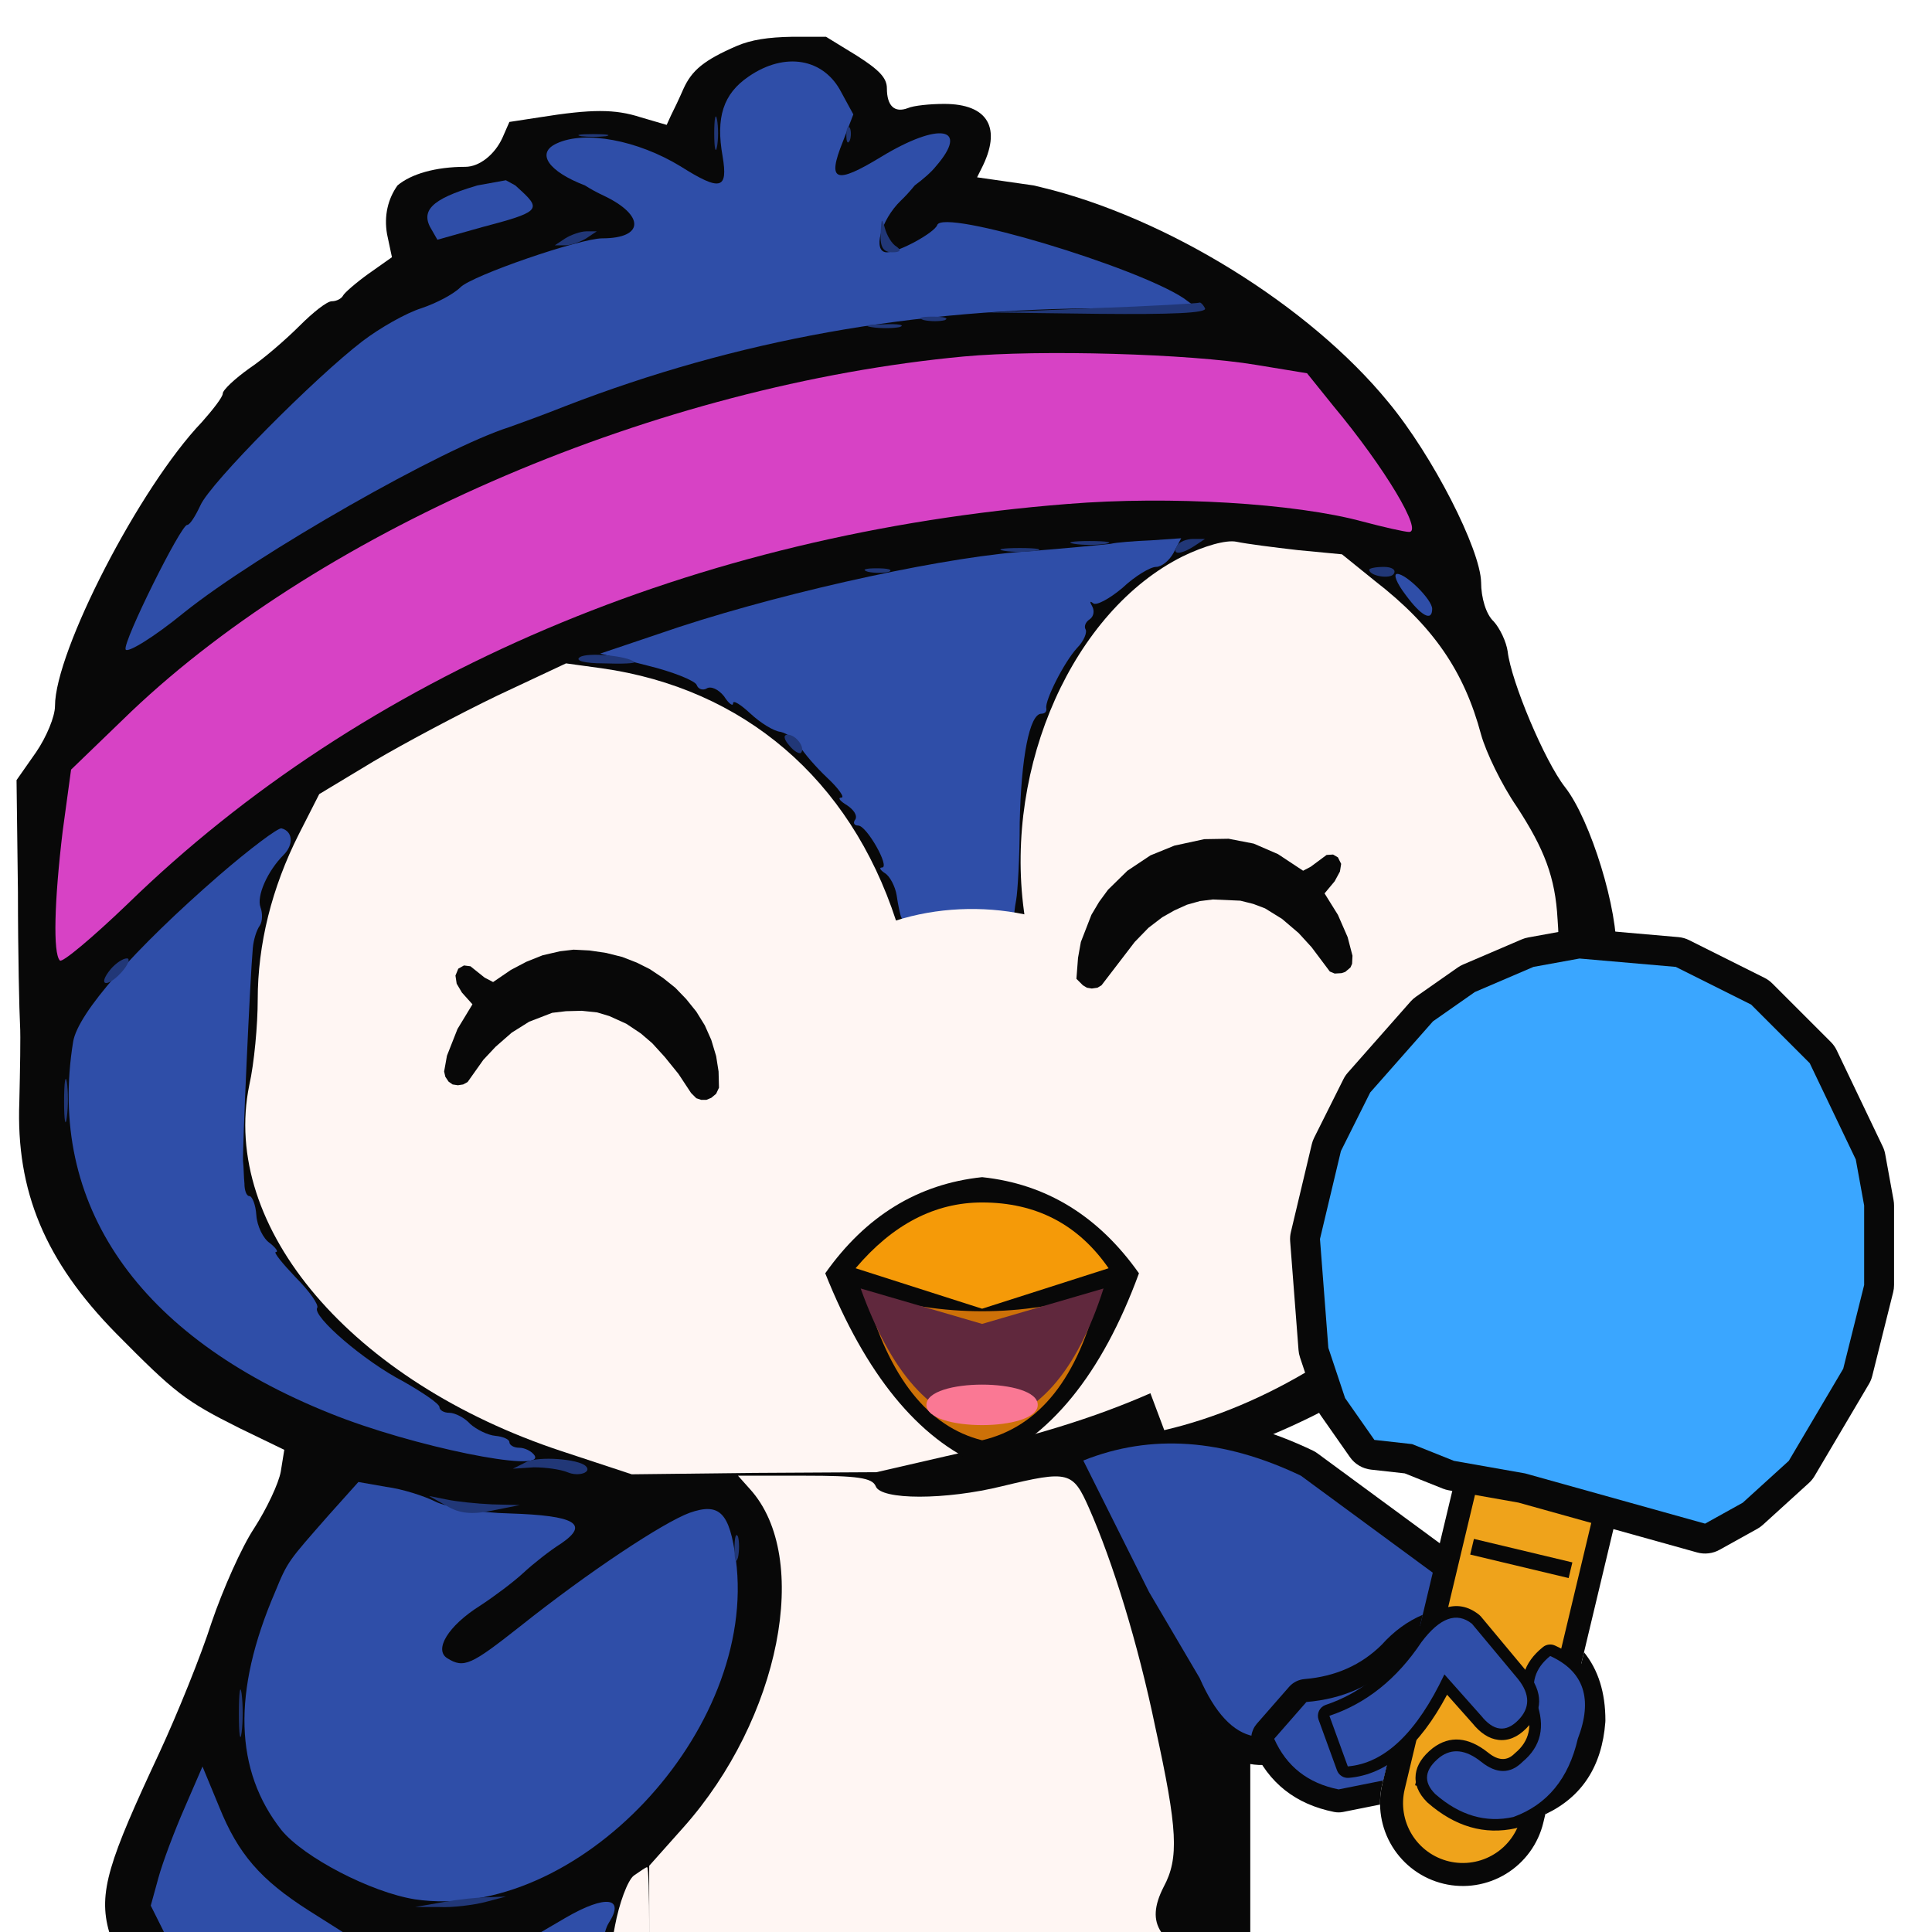
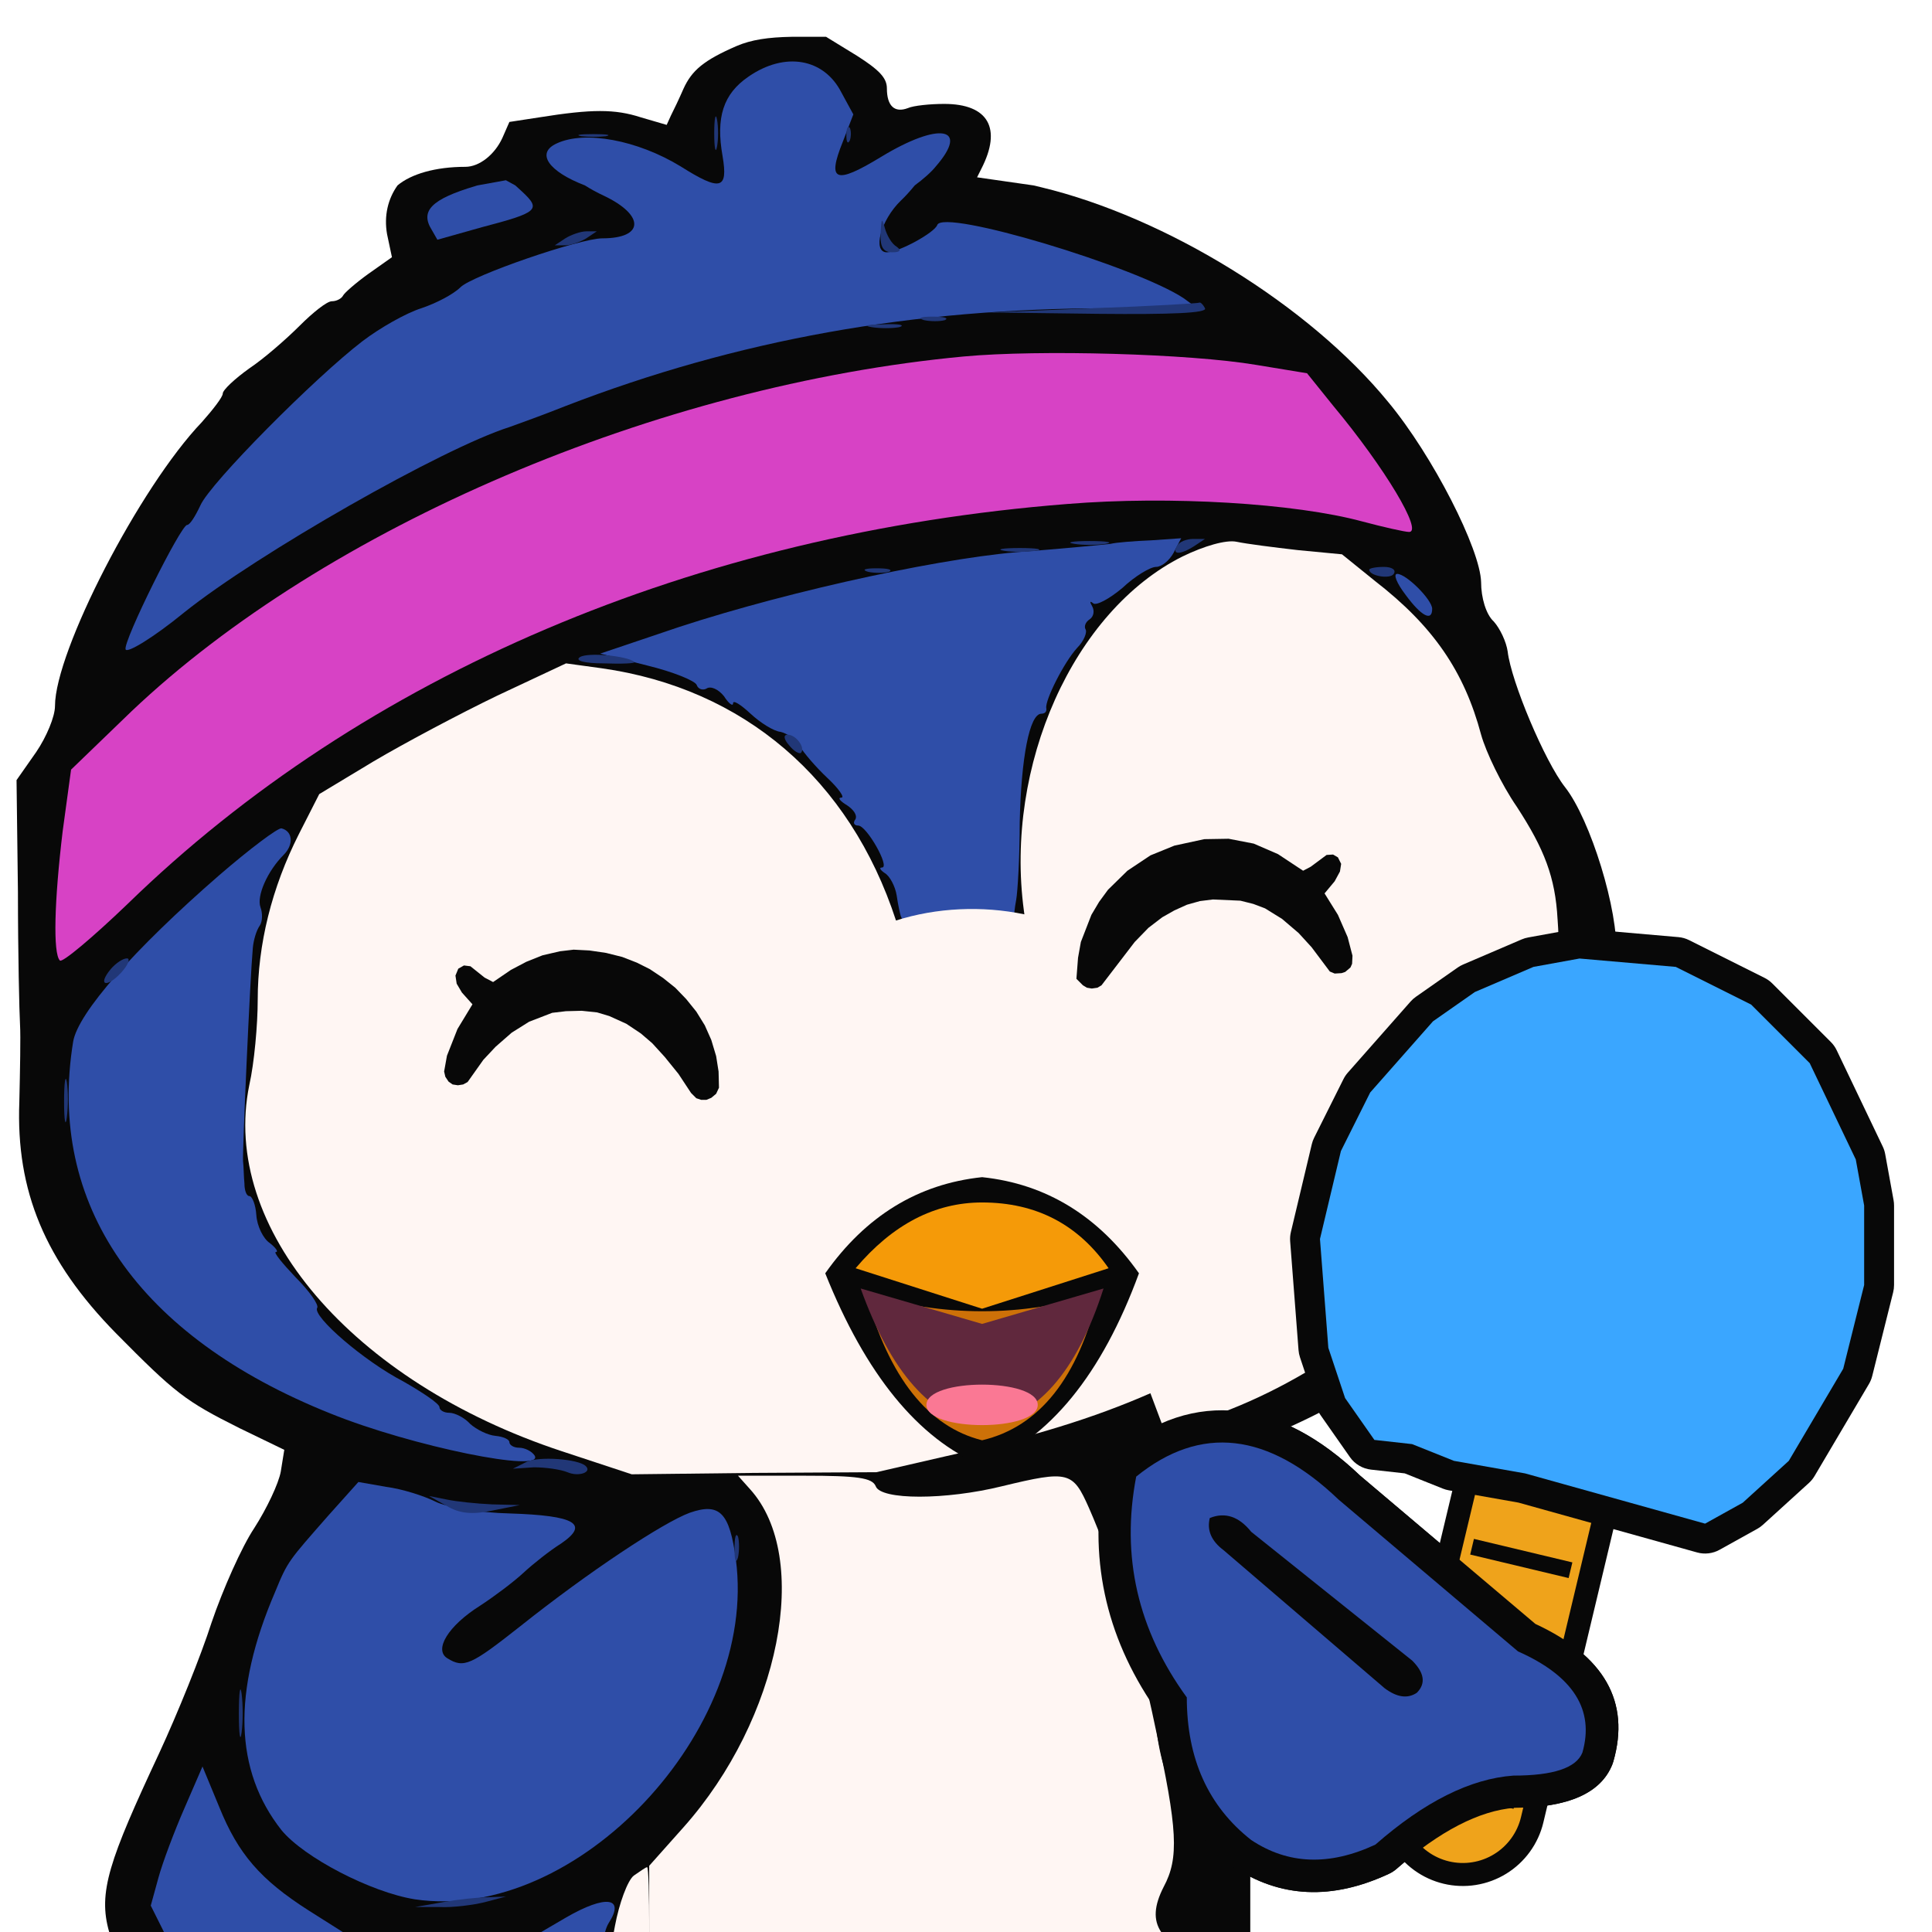
<svg xmlns="http://www.w3.org/2000/svg" viewBox="0 0 420 420" aria-hidden="true" class="sthings" data-character="pip">
  <g data-pip-part="body">
    <path fill="#080808" fill-rule="evenodd" d="M160.128 10.006C163.32 8.638 166.967 8.091 172.135 8H179.58L186.267 12.103C191.13 15.203 192.802 16.936 192.802 19.215C192.802 23.045 194.474 24.595 197.362 23.501C198.577 22.954 202.225 22.589 205.264 22.589C214.839 22.589 217.878 27.878 213.32 36.723L212.408 38.547L224.663 40.305L226.389 40.718C253.592 47.253 284.595 66.401 301.767 87.373C311.495 99.076 321.828 119.44 321.98 126.582C321.98 129.926 323.045 133.573 324.716 135.093C326.084 136.613 327.451 139.501 327.755 141.628C328.515 148.163 335.81 165.488 340.217 171.11C345.764 178.157 351.902 198.068 351.339 207.505H271.8V420.0H23.735C21.258 411.385 23.707 404.441 34.598 381.139C38.549 372.628 43.716 359.863 45.996 352.719C48.427 345.577 52.53 336.306 55.266 332.203C58.002 327.947 60.586 322.477 61.041 319.893L61.801 315.182L52.075 310.471C40.221 304.544 38.093 302.872 25.176 289.803C9.826 274.15 3.443 258.952 4.203 239.5C4.355 232.813 4.508 225.214 4.355 222.782C4.203 220.198 3.899 207.281 3.899 193.907L3.596 169.591L7.851 163.513C10.13 160.169 11.954 155.762 11.954 153.482C11.954 141.628 30.342 105.915 43.868 91.781C46.3 89.045 48.427 86.309 48.427 85.55C48.427 84.79 51.011 82.358 54.202 80.079C57.395 77.951 62.258 73.696 65.145 70.808C68.033 67.921 71.072 65.49 72.136 65.49C73.199 65.49 74.263 64.881 74.567 64.273C74.871 63.666 77.302 61.538 80.038 59.563L85.205 55.915L84.141 50.9C83.444 46.908 84.333 43.233 86.42 40.305C89.34 37.848 94.605 36.267 101.162 36.267C104.202 36.267 107.546 33.623 109.217 29.975L110.737 26.51L117.272 25.507C128.67 23.684 133.685 23.684 139.308 25.507L144.93 27.149L145.842 25.142C146.451 23.957 147.666 21.404 148.578 19.306C150.402 15.294 152.986 13.106 160.128 10.006Z" />
    <path fill="#080808" fill-rule="evenodd" d="M326.8 192.105 351.338 207.505Q350.89 221.805 349.9 238.305Q347.7 269.105 314.7 288.905Q286.1 312.005 252.0 319.705L248.7 305.405Q290.5 294.405 308.1 271.305Q331.2 246.005 326.8 219.605Z" />
    <path fill="#2f4ea8" fill-rule="evenodd" d="M162.712 16.662C170.614 11.191 179.125 12.65 182.924 20.127L185.508 24.869L183.228 30.796C179.733 39.458 181.557 40.188 191.587 34.079C204.201 26.419 210.887 27.605 203.44 36.175C202.47 37.399 200.691 38.958 198.86 40.305C197.826 41.573 196.774 42.727 195.842 43.605C191.435 47.86 189.611 54.851 192.802 54.851C195.386 54.851 203.137 50.596 203.745 48.925C204.961 45.277 247.21 58.043 257.391 64.881L260.279 67.009H241.13C198.426 67.009 160.28 73.847 122.895 88.285C118.336 90.109 112.864 92.084 110.737 92.844C96.299 97.404 56.026 120.352 40.07 133.118C33.383 138.589 27.608 142.084 27.303 141.172C26.696 139.501 39.31 114.121 40.677 114.121C41.285 114.121 42.501 112.145 43.564 109.866C45.692 105.003 68.488 82.054 78.823 74.152C82.622 71.265 88.245 68.072 91.588 67.009C94.779 65.945 98.579 63.969 100.099 62.45C102.683 59.866 126.086 51.812 130.949 51.812C140.067 51.812 140.22 46.796 131.253 42.541C129.771 41.852 128.4 41.1 127.153 40.305C119.322 37.308 116.352 33.284 121.071 31.161C127.15 28.334 138.548 30.431 147.971 36.175C156.633 41.647 158.304 41.191 157.089 33.988C155.57 25.507 157.24 20.401 162.712 16.662Z" />
    <path fill="#2f4ea8" fill-rule="evenodd" d="M112.022 40.305 113.473 41.629C117.727 45.581 116.967 46.189 104.81 49.38L95.084 52.116L93.867 49.988C91.285 45.884 93.716 43.301 103.442 40.414L103.802 40.305L109.977 39.185Z" />
    <path fill="#2f4ea8" fill-rule="evenodd" d="M241.435 118.225C242.65 117.92 246.601 117.616 250.249 117.465L256.784 117.008L255.112 120.2C254.2 121.871 252.528 123.24 251.312 123.24C250.097 123.24 246.753 125.215 244.017 127.798C241.13 130.23 238.242 131.75 237.635 131.142C236.875 130.534 236.875 130.838 237.483 131.902C237.939 132.814 237.787 134.029 236.875 134.638C235.963 135.245 235.66 136.157 235.963 136.765C236.42 137.372 235.66 139.348 234.139 140.868C231.252 144.059 227.149 152.266 227.452 153.938C227.604 154.697 227.149 155.154 226.389 155.154C223.805 155.154 221.982 164.728 221.677 178.862C221.677 186.46 221.222 193.907 220.917 195.579C220.614 197.098 220.31 199.682 220.31 201.05C220.158 202.873 218.942 203.785 216.359 203.785C214.23 203.785 210.127 204.85 207.088 206.065C201.313 208.496 197.058 207.737 198.426 204.393C198.882 203.178 198.426 202.266 197.514 202.266C196.602 202.266 195.995 201.809 195.995 201.05C196.146 200.442 196.146 199.682 195.842 199.226C195.69 198.77 195.235 196.794 194.93 194.667C194.626 192.691 193.411 190.412 192.347 189.804C191.435 189.196 190.979 188.588 191.739 188.588C193.562 188.588 188.396 179.469 186.572 179.469C185.66 179.469 185.355 178.862 185.964 178.102C186.42 177.19 185.508 175.975 184.14 175.063C182.621 174.151 182.012 173.391 182.924 173.391C183.685 173.391 182.316 171.415 179.885 169.135C177.301 166.704 174.717 163.665 173.805 162.144C173.046 160.777 171.071 159.409 169.702 159.105C168.183 158.953 165.296 157.129 163.167 155.154C161.04 153.178 159.368 152.115 159.368 152.875C159.368 153.634 158.457 153.026 157.392 151.354C156.177 149.834 154.505 149.075 153.593 149.682C152.834 150.139 151.77 149.834 151.465 148.922C151.162 148.01 146.299 146.035 140.676 144.668L130.493 142.084L143.108 137.829C166.663 129.622 201.921 121.719 220.917 120.047C230.948 119.288 240.218 118.376 241.435 118.225Z" />
    <path fill="#2f4ea8" fill-rule="evenodd" d="M305.567 129.318C303.591 126.734 302.832 124.759 303.743 124.759C305.72 124.759 311.342 130.382 311.342 132.357C311.342 135.245 308.911 133.878 305.567 129.318Z" />
    <path fill="#2f4ea8" fill-rule="evenodd" d="M47.667 190.259C54.354 184.484 60.434 179.926 61.193 180.078C63.625 180.685 63.929 183.572 61.649 185.853C58.154 189.347 55.723 194.819 56.634 197.251C57.09 198.466 57.09 200.29 56.483 201.202C55.723 202.266 55.114 204.393 54.963 206.065C54.354 212.752 52.683 250.29 52.835 252.417C52.987 253.632 52.987 255.913 53.139 257.28C53.139 258.8 53.595 260.016 54.202 260.016C54.811 260.016 55.571 261.84 55.723 264.119C55.874 266.551 57.242 269.285 58.61 270.197C59.977 271.262 60.586 272.173 59.977 272.173C59.37 272.173 61.346 274.605 64.233 277.644C67.273 280.684 69.4 283.723 68.945 284.331C67.88 286.155 79.126 295.881 87.637 300.289C91.892 302.72 95.539 305.152 95.539 305.912C95.539 306.519 96.451 307.128 97.667 307.128C98.883 307.128 101.011 308.191 102.226 309.559C103.595 310.775 106.026 311.991 107.698 312.143C109.37 312.294 110.737 312.903 110.737 313.51C110.737 314.118 111.649 314.726 112.864 314.726C114.08 314.726 115.6 315.485 116.208 316.397C118.639 320.35 89.461 314.422 71.832 307.279C30.039 290.563 10.13 261.84 15.905 226.429C16.97 220.198 29.127 206.369 47.667 190.259Z" />
-     <path fill="#080808" fill-rule="evenodd" d="M233.253 311.887Q257.717 302.103 285.41 315.347Q285.925 315.593 286.384 315.931L323.784 343.431Q324.264 343.784 324.666 344.224Q325.067 344.664 325.377 345.173Q325.685 345.684 325.888 346.244Q326.091 346.804 326.181 347.393Q326.271 347.982 326.243 348.577Q326.217 349.172 326.075 349.75Q325.932 350.329 325.68 350.869Q325.427 351.409 325.074 351.889Q324.857 352.185 324.605 352.452Q306.216 371.991 283.164 381.295Q274.377 385.931 266.662 381.644Q260.033 377.961 255.407 367.569L244.585 349.173Q244.48 348.995 244.389 348.811L230.089 320.211Q229.822 319.678 229.665 319.103Q229.507 318.528 229.465 317.934Q229.423 317.339 229.497 316.748Q229.572 316.158 229.76 315.592Q229.949 315.027 230.244 314.509Q230.539 313.992 230.93 313.541Q231.32 313.091 231.791 312.726Q232.262 312.36 232.794 312.094Q233.02 311.981 233.253 311.887Z" />
-     <path fill="#2f4ea8" fill-rule="evenodd" d="M235.5 317.505Q257.5 308.705 282.8 320.805L320.2 348.305Q302.6 367.005 280.6 375.805Q276.341 378.128 272.627 377.453Q265.79 376.21 260.8 364.805L249.8 346.105Z" />
+     <path fill="#080808" fill-rule="evenodd" d="M242.596 315.559Q255.376 305.214 269.291 306.794Q282.555 308.302 295.681 320.791L333.781 353.028Q356.288 363.474 350.73 382.923Q350.633 383.267 350.5 383.6Q346.768 392.928 329.273 392.999Q317.704 393.935 303.61 406.268Q302.861 406.923 301.96 407.343Q283.393 416.008 268.117 405.824Q267.889 405.673 267.675 405.504Q251.822 393.048 251.041 371.281Q234.761 347.577 240.126 319.678Q240.36 318.462 240.997 317.401Q241.634 316.338 242.596 315.559Z" />
+     <path fill="#2f4ea8" fill-rule="evenodd" d="M247.001 321Q268 304 291 326L330 359Q348 367 344 381Q342 386 329.0 386Q315 387 299 401.001Q284 408 272 400Q258 389 258 369Q242 347 247.001 321Z" />
    <path fill="#2f4ea8" fill-rule="evenodd" d="M71.376 329.468 77.911 322.172 83.989 323.237C87.485 323.693 92.196 325.213 94.627 326.428C97.059 327.644 104.05 328.859 110.889 329.012C125.023 329.468 128.214 331.291 121.983 335.546C119.551 337.066 115.904 339.954 113.776 341.929C111.649 343.905 107.393 347.096 104.354 349.072C97.363 353.479 94.324 358.646 97.211 360.47C100.859 362.75 102.378 361.99 113.168 353.479C128.062 341.626 144.171 330.988 149.946 328.859C156.48 326.58 158.609 328.859 159.976 339.042C164.839 376.123 125.326 418.068 90.221 412.901C80.646 411.381 66.057 403.782 61.193 397.856C51.011 384.938 50.403 367.917 59.826 346.032C62.561 339.346 62.713 339.346 71.376 329.468Z" />
    <path fill="#2f4ea8" fill-rule="evenodd" d="M40.07 393.144 44.021 384.026 47.667 392.841C51.771 403.022 56.634 408.646 67.121 415.332L74.498 420.0H35.64L32.774 414.269L34.446 408.19C35.358 404.846 37.941 398.007 40.07 393.144Z" />
    <path fill="#2f4ea8" fill-rule="evenodd" d="M123.047 416.853C131.71 411.838 135.964 412.445 132.317 418.068C131.991 418.611 131.724 419.29 131.542 420.0H117.666Z" />
    <path fill="#213777" fill-rule="evenodd" d="M155.265 28.972C155.265 25.689 155.57 24.413 155.873 25.963C156.177 27.605 156.177 30.34 155.873 31.89C155.57 33.531 155.265 32.255 155.265 28.972Z" />
    <path fill="#213777" fill-rule="evenodd" d="M183.988 29.428C183.988 27.878 184.292 27.24 184.748 27.787C185.052 28.425 185.052 29.701 184.748 30.523C184.292 31.434 183.988 30.887 183.988 29.428Z" />
    <path fill="#213777" fill-rule="evenodd" d="M126.39 29.61C124.871 29.337 126.086 29.154 128.974 29.154C131.861 29.154 133.077 29.337 131.71 29.61C130.189 29.793 127.758 29.793 126.39 29.61Z" />
    <path fill="#213777" fill-rule="evenodd" d="M191.435 50.596C191.587 47.404 191.739 47.253 192.347 49.532C192.802 51.204 193.866 53.028 194.93 53.635C195.995 54.395 195.69 54.851 194.018 54.851C192.042 54.851 191.283 53.788 191.435 50.596Z" />
    <path fill="#213777" fill-rule="evenodd" d="M122.895 51.812C124.111 51.052 126.238 50.292 127.454 50.292H129.734L127.454 51.812C126.238 52.571 124.111 53.331 122.895 53.331H120.615Z" />
    <path fill="#213777" fill-rule="evenodd" d="M237.635 67.009C250.249 66.553 260.583 65.945 260.735 65.793C260.887 65.641 261.495 66.097 261.951 67.009C262.559 68.072 254.504 68.377 238.851 68.225L214.839 67.921Z" />
    <path fill="#213777" fill-rule="evenodd" d="M200.858 69.593C199.337 69.137 200.249 68.832 202.68 68.832C205.264 68.832 206.328 69.137 205.416 69.593C204.352 69.896 202.225 69.896 200.858 69.593Z" />
    <path fill="#213777" fill-rule="evenodd" d="M189.46 71.113C187.484 70.808 188.699 70.504 192.042 70.504C195.386 70.353 196.905 70.656 195.538 71.113C194.018 71.416 191.283 71.416 189.46 71.113Z" />
    <path fill="#213777" fill-rule="evenodd" d="M233.532 118.225C231.555 117.92 233.076 117.616 236.875 117.616C240.674 117.616 242.195 117.92 240.371 118.225C238.395 118.528 235.355 118.528 233.532 118.225Z" />
    <path fill="#213777" fill-rule="evenodd" d="M255.872 118.68C256.327 117.768 257.999 117.16 259.367 117.16H261.951L259.671 118.68C256.632 120.656 254.655 120.656 255.872 118.68Z" />
    <path fill="#213777" fill-rule="evenodd" d="M218.335 119.744C216.359 119.44 217.878 119.135 221.677 119.135C225.477 119.135 226.997 119.44 225.173 119.744C223.198 120.047 220.158 120.047 218.335 119.744Z" />
    <path fill="#213777" fill-rule="evenodd" d="M188.699 124.303C187.179 123.847 188.091 123.543 190.523 123.543C193.107 123.543 194.171 123.847 193.259 124.303C192.195 124.607 190.067 124.607 188.699 124.303Z" />
    <path fill="#213777" fill-rule="evenodd" d="M297.664 123.847C297.664 123.543 299.033 123.24 300.855 123.24C302.527 123.24 303.591 123.847 302.984 124.759C302.224 125.975 297.664 125.215 297.664 123.847Z" />
    <path fill="#213777" fill-rule="evenodd" d="M126.086 142.844C127.758 141.78 136.268 142.54 137.94 143.907C138.245 144.212 135.204 144.364 131.253 144.212C126.998 144.212 124.871 143.604 126.086 142.844Z" />
    <path fill="#213777" fill-rule="evenodd" d="M171.526 161.993C170.311 160.625 170.311 159.713 171.223 159.713C173.046 159.713 175.174 162.601 174.11 163.665C173.805 163.968 172.59 163.36 171.526 161.993Z" />
    <path fill="#213777" fill-rule="evenodd" d="M24.112 210.625C25.176 209.408 26.696 208.344 27.608 208.344C28.367 208.344 27.911 209.713 26.391 211.384C23.2 214.879 21.073 214.271 24.112 210.625Z" />
    <path fill="#213777" fill-rule="evenodd" d="M13.929 239.5C13.929 235.244 14.234 233.42 14.538 235.244C14.841 237.219 14.841 240.563 14.538 242.843C14.234 245.275 13.929 243.603 13.929 239.5Z" />
    <path fill="#213777" fill-rule="evenodd" d="M114.536 317.766C117.272 316.55 125.63 317.157 127.302 318.678C128.822 320.045 125.783 321.109 123.351 320.045C121.83 319.438 118.639 318.981 116.055 318.981L111.497 319.285Z" />
    <path fill="#213777" fill-rule="evenodd" d="M97.059 327.34 93.26 325.213 97.059 325.972C99.187 326.428 103.595 326.884 106.938 327.035L113.016 327.188L106.938 328.404C102.53 329.316 99.795 329.012 97.059 327.34Z" />
    <path fill="#213777" fill-rule="evenodd" d="M159.673 336.763C159.673 334.179 159.976 333.115 160.433 334.027C160.736 335.091 160.736 337.218 160.433 338.585C159.976 340.106 159.673 339.194 159.673 336.763Z" />
    <path fill="#213777" fill-rule="evenodd" d="M51.923 372.476C51.923 367.917 52.227 365.941 52.53 368.221C52.835 370.653 52.835 374.3 52.53 376.579C52.227 379.01 51.923 377.035 51.923 372.476Z" />
    <path fill="#213777" fill-rule="evenodd" d="M96.299 413.509C99.642 412.901 104.05 412.445 106.177 412.445L109.977 412.293L105.417 413.509C102.986 414.117 98.427 414.725 95.539 414.572H90.221Z" />
    <path fill="#fff6f3" fill-rule="evenodd" d="M257.087 120.959C261.799 118.68 266.51 117.313 268.789 117.768C270.917 118.225 276.845 118.984 282.163 119.592L291.737 120.504L298.88 126.279C311.646 136.157 318.333 146.035 321.98 159.713C323.045 163.513 326.388 170.503 329.73 175.366C335.733 184.57 338.107 190.73 338.598 199.805H338.603Q341.1 232.805 318.0 271.305Q286.1 303.205 253.1 310.905L250.089 302.878C237.848 308.255 224.218 312.453 205.721 316.55L190.523 320.045L163.927 320.197L137.333 320.501L122.135 315.485C76.542 300.441 47.82 266.854 54.202 235.852C55.266 231.141 56.026 222.782 56.026 217.31C56.026 205.305 59.066 192.995 64.992 181.293L69.4 172.631L81.254 165.488C87.941 161.537 99.947 155.154 108.153 151.203L123.047 144.212L130.798 145.276C161.639 149.638 184.737 169.343 194.781 200.112C203.601 197.304 213.52 196.856 222.69 198.768L222.589 198.01C218.335 166.4 233.379 132.814 257.087 120.959Z" />
    <path fill="#fff6f3" fill-rule="evenodd" d="M137.788 407.734C139.155 406.822 140.372 405.91 140.676 405.91C140.979 405.91 141.132 411.99 141.132 419.588V420.0H133.439C133.518 419.573 133.6 419.132 133.685 418.676C134.597 413.813 136.421 408.797 137.788 407.734Z" />
    <path fill="#fff6f3" fill-rule="evenodd" d="M163.016 323.693 160.433 320.805H174.87C186.42 320.805 189.611 321.26 190.371 323.084C191.435 326.125 205.568 326.125 217.878 323.084C232.315 319.59 233.227 319.893 236.723 327.796C241.89 339.497 247.361 357.127 251.161 375.516C256.024 397.704 256.327 403.934 252.984 410.166C250.873 414.284 250.668 417.375 252.423 420.0H141.132V405.606L148.578 397.247C169.551 373.692 176.541 338.585 163.016 323.693Z" />
    <path fill="#d742c5" fill-rule="evenodd" d="M209.52 77.495C225.933 75.976 258.608 76.888 273.045 79.319L284.139 81.143L289.762 88.133C301.16 101.81 309.366 115.641 306.327 115.641C305.415 115.641 300.704 114.577 296.145 113.36C281.555 109.409 254.352 107.738 232.012 109.562C151.162 115.944 78.974 146.643 27.76 196.491C20.161 203.785 13.474 209.408 13.017 208.801C11.498 207.281 11.802 195.882 13.626 180.685L15.449 167.312L28.52 154.697C70.767 114.577 142.955 83.726 209.52 77.495Z" />
  </g>
  <g class="sthings-face" data-face="happy">
    <g data-pip-part="eye-0">
      <path fill="#080808" fill-rule="evenodd" d="M121.716 206.801 124.708 206.449 128.14 206.625 131.748 207.153 135.268 208.033 138.436 209.265 141.252 210.673 144.156 212.609 146.796 214.721 149.172 217.185 151.372 219.913 153.22 222.905 154.628 226.073 155.684 229.593 156.212 232.937 156.3 236.457 155.684 237.777 154.628 238.657 153.572 239.097H152.428L151.372 238.745L150.228 237.601L147.5 233.465L144.508 229.769L141.78 226.777L139.316 224.665L136.148 222.553L132.452 220.881L129.812 220.089L126.468 219.737L123.036 219.825L120.044 220.177L115.028 222.113L111.244 224.489L107.724 227.569L105.084 230.385L101.652 235.225L100.684 235.753L99.54 235.929L98.396 235.753L97.516 235.137L96.812 234.081L96.548 232.937L97.164 229.505L99.452 223.697L102.708 218.329L100.42 215.777L99.276 213.841L99.012 212.081L99.628 210.585L100.86 209.881L102.268 210.057L105.348 212.521L107.196 213.489L111.068 210.849L114.412 209.089L117.932 207.681L121.716 206.801Z" />
    </g>
    <g data-pip-part="eye-1">
      <path fill="#080808" fill-rule="evenodd" d="M261.812 182.425 267.092 182.337 272.548 183.393 277.828 185.681 283.284 189.289 284.956 188.409 288.388 185.857 289.796 185.769 290.852 186.385 291.556 187.793 291.292 189.465 290.148 191.577 287.948 194.217 290.852 198.881 292.964 203.721 294.02 207.769 293.932 209.529 293.58 210.321 292.436 211.289 291.644 211.553 290.148 211.641 289.092 211.201 285.132 205.921 282.316 202.841 278.708 199.761 275.012 197.473 272.46 196.505 269.644 195.801 263.66 195.537 260.844 195.889 258.028 196.681 255.3 197.913 252.66 199.409 249.668 201.697 246.676 204.777 239.46 214.193 238.58 214.721 237.348 214.897 236.292 214.721 235.412 214.193 234.004 212.785 234.356 208.209 234.972 204.777 237.26 198.881 238.932 196.065 240.868 193.425 245.092 189.289 250.108 185.945 255.3 183.833 261.812 182.425Z" />
    </g>
    <g data-pip-part="beak">
      <path fill="#080808" fill-rule="evenodd" d="M179.4 276.805Q192.6 258.105 213.5 255.905Q234.4 258.105 247.6 276.805Q235.5 309.805 213.5 318.605Q192.6 309.805 179.4 276.805Z" />
      <path fill="#cd7108" fill-rule="evenodd" d="M188.2 281.205Q213.5 288.905 238.8 281.205Q232.2 308.705 213.5 313.105Q195.9 308.705 188.2 281.205Z" />
      <path fill="#f59a08" fill-rule="evenodd" d="M186.0 275.705Q198.1 261.405 213.5 261.405Q231.1 261.405 241.0 275.705L213.5 284.505L186.0 275.705Z" />
      <path fill="#60283d" fill-rule="evenodd" d="M187.1 280.105 213.5 287.805 239.9 280.105Q231.1 307.605 213.5 309.805Q197.0 307.605 187.1 280.105Z" />
      <path fill="#fa7894" fill-rule="evenodd" d="M201.4 305.405C201.4 299.539 225.6 299.539 225.6 305.405C225.6 311.271 201.4 311.271 201.4 305.405Z" />
    </g>
  </g>
  <g data-pip-part="racket">
    <path fill="#080808" fill-rule="evenodd" d="M353.666 320.181 335.516 396.181Q335.312 397.042 335.023 397.878Q334.734 398.713 334.365 399.517Q333.996 400.32 333.55 401.083Q333.103 401.846 332.584 402.563Q332.066 403.279 331.478 403.941Q330.892 404.602 330.244 405.203Q329.595 405.804 328.89 406.339Q328.186 406.873 327.433 407.337Q326.679 407.799 325.884 408.186Q325.088 408.573 324.259 408.88Q323.431 409.187 322.575 409.411Q321.719 409.636 320.846 409.775Q319.973 409.915 319.09 409.968Q318.208 410.021 317.324 409.986Q316.441 409.953 315.565 409.834Q314.688 409.714 313.829 409.508Q312.969 409.302 312.133 409.014Q311.297 408.725 310.492 408.355Q309.69 407.987 308.926 407.54Q308.163 407.093 307.447 406.575Q306.73 406.056 306.068 405.47Q305.407 404.882 304.807 404.235Q304.205 403.586 303.67 402.882Q303.136 402.176 302.673 401.424Q302.211 400.671 301.823 399.874Q301.436 399.08 301.129 398.251Q300.822 397.421 300.598 396.566Q300.374 395.711 300.234 394.837Q300.095 393.964 300.041 393.082Q299.989 392.198 300.023 391.315Q300.056 390.432 300.176 389.555Q300.297 388.679 300.501 387.819L318.651 311.819Q318.856 310.959 319.145 310.123Q319.433 309.287 319.803 308.484Q320.173 307.68 320.618 306.916Q321.065 306.153 321.584 305.437Q322.102 304.721 322.689 304.06Q323.276 303.399 323.924 302.797Q324.573 302.196 325.278 301.662Q325.982 301.127 326.735 300.664Q327.489 300.201 328.284 299.814Q329.078 299.428 329.908 299.12Q330.737 298.813 331.593 298.588Q332.447 298.364 333.321 298.225Q334.194 298.086 335.077 298.033Q335.96 297.979 336.843 298.013Q337.727 298.047 338.603 298.167Q339.48 298.287 340.339 298.493Q341.199 298.697 342.035 298.987Q342.871 299.275 343.675 299.644Q344.478 300.014 345.242 300.459Q346.005 300.906 346.721 301.425Q347.437 301.943 348.098 302.531Q348.76 303.117 349.361 303.766Q349.963 304.414 350.497 305.119Q351.032 305.823 351.495 306.577Q351.957 307.33 352.344 308.125Q352.731 308.921 353.038 309.75Q353.345 310.578 353.57 311.434Q353.794 312.29 353.934 313.162Q354.072 314.036 354.126 314.919Q354.179 315.801 354.145 316.686Q354.112 317.569 353.992 318.444Q353.871 319.321 353.666 320.181Z" />
    <path fill="#efa31b" fill-rule="evenodd" d="M348.803 319.02 330.653 395.02Q330.505 395.641 330.297 396.244Q330.088 396.848 329.822 397.429Q329.554 398.009 329.233 398.56Q328.911 399.112 328.536 399.629Q328.161 400.146 327.737 400.623Q327.314 401.102 326.845 401.535Q326.376 401.97 325.868 402.356Q325.359 402.742 324.815 403.076Q324.271 403.411 323.697 403.69Q323.123 403.969 322.523 404.191Q321.925 404.413 321.307 404.574Q320.69 404.737 320.058 404.837Q319.428 404.939 318.79 404.977Q318.153 405.014 317.515 404.99Q316.876 404.966 316.243 404.879Q315.611 404.793 314.989 404.645Q314.369 404.496 313.765 404.287Q313.161 404.079 312.581 403.812Q312.001 403.546 311.45 403.224Q310.897 402.901 310.38 402.526Q309.863 402.151 309.386 401.728Q308.907 401.304 308.474 400.836Q308.04 400.367 307.653 399.859Q307.267 399.349 306.933 398.806Q306.599 398.262 306.319 397.687Q306.04 397.113 305.819 396.515Q305.596 395.915 305.435 395.297Q305.272 394.68 305.172 394.05Q305.071 393.418 305.033 392.781Q304.995 392.143 305.019 391.505Q305.043 390.867 305.13 390.235Q305.217 389.601 305.364 388.981L323.514 312.981Q323.663 312.359 323.871 311.755Q324.08 311.151 324.346 310.572Q324.613 309.991 324.935 309.44Q325.257 308.889 325.632 308.372Q326.007 307.855 326.43 307.376Q326.854 306.899 327.323 306.464Q327.791 306.03 328.299 305.644Q328.809 305.259 329.353 304.924Q329.897 304.59 330.471 304.311Q331.045 304.031 331.644 303.809Q332.243 303.587 332.861 303.425Q333.479 303.263 334.109 303.162Q334.74 303.062 335.378 303.023Q336.015 302.985 336.653 303.009Q337.292 303.033 337.924 303.12Q338.557 303.207 339.178 303.356Q339.799 303.504 340.403 303.712Q341.007 303.921 341.587 304.187Q342.167 304.455 342.718 304.777Q343.27 305.099 343.787 305.473Q344.304 305.848 344.782 306.272Q345.26 306.695 345.694 307.164Q346.128 307.633 346.514 308.142Q346.9 308.65 347.235 309.195Q347.569 309.738 347.849 310.312Q348.128 310.887 348.349 311.486Q348.571 312.084 348.733 312.702Q348.896 313.321 348.996 313.951Q349.097 314.581 349.135 315.219Q349.173 315.856 349.149 316.495Q349.125 317.133 349.038 317.766Q348.952 318.398 348.803 319.02Z" />
    <path fill="#080808" fill-rule="evenodd" d="M341.819 339.652 320.421 334.543 319.608 337.947 341.007 343.057 341.819 339.652Z" />
    <path fill="#080808" fill-rule="evenodd" d="M329.84 389.812 308.442 384.703 307.629 388.107 329.027 393.217 329.84 389.812Z" />
    <g data-pip-part="flipper">
-       <g data-grip-part="palm-back">
-         <path fill="#080808" fill-rule="evenodd" d="M283.584 365.017Q293.688 364.176 300.369 357.559Q304.356 353.12 309.284 351.045L300.501 387.819Q300.297 388.679 300.176 389.555Q300.056 390.432 300.023 391.315Q300.004 391.807 300.012 392.296L291.981 393.903Q291 394.099 290.019 393.903Q277.482 391.395 272.431 380.031Q272.14 379.377 272.045 378.668Q271.95 377.959 272.056 377.252Q272.163 376.544 272.464 375.895Q272.766 375.246 273.237 374.707L280.237 366.707Q280.878 365.975 281.746 365.537Q282.615 365.098 283.584 365.017ZM335.941 394.405 344.352 359.184Q349 364.93 349 374Q349 374.192 348.985 374.384Q347.878 388.782 335.941 394.405Z" />
-         <path fill="#2f4ea8" fill-rule="evenodd" d="M284 370Q296.0 369 304 361Q305.734 359.049 307.703 357.662L300.682 387.064L291 389Q281 387 277 378L284 370ZM337.593 387.486 342.638 366.364Q344 369.715 344 374Q343.322 382.81 337.593 387.486Z" />
-       </g>
-       <g data-grip-part="curl-front">
-         <path fill="#080808" fill-rule="evenodd" d="M338.034 357.724Q351.108 363.667 345.397 378.733Q342.057 392.912 329.855 397.35Q329.702 397.405 329.542 397.441Q319.307 399.715 310.354 391.882Q310.291 391.827 310.232 391.768Q307.367 388.903 307.769 385.69Q308.145 382.682 311.439 380.048Q311.469 380.023 311.5 380Q317.05 375.838 323.562 381.048Q326.814 383.65 329.232 381.232Q329.312 381.152 329.399 381.08Q334.036 377.216 331.659 370.878Q331.643 370.834 331.628 370.79Q329.077 363.136 335.438 358.048Q335.989 357.607 336.691 357.52Q337.392 357.432 338.034 357.724Z" />
-         <path fill="#2f4ea8" fill-rule="evenodd" d="M337 360Q348 365 343 378Q340.0 391 329.0 395Q320 397 312 390.001Q308 386 313 382Q317 379.001 322 383Q327 387 331 383Q337 378 334 370Q332 364 337 360Z" />
-       </g>
-       <g data-grip-part="thumb-front">
-         <path fill="#080808" fill-rule="evenodd" d="M288.21 370.628Q299.396 366.899 306.92 355.613Q306.958 355.555 307.0 355.5Q310.446 350.904 313.896 349.65Q317.965 348.171 321.562 351.047Q321.759 351.206 321.92 351.399L331.921 363.399Q337.35 370.185 331.768 375.768Q328.903 378.632 325.69 378.23Q322.707 377.858 320.09 374.615L314.58 368.415Q305.49 385.467 293.207 386.492Q292.798 386.526 292.399 386.427Q291.998 386.328 291.652 386.105Q291.305 385.883 291.048 385.562Q290.792 385.241 290.651 384.855L286.65 373.855Q286.481 373.387 286.503 372.89Q286.525 372.393 286.735 371.943Q286.945 371.492 287.311 371.156Q287.678 370.821 288.146 370.65Q288.178 370.639 288.21 370.628Z" />
-         <path fill="#2f4ea8" fill-rule="evenodd" d="M289 373Q301 369 309 357.001Q315 349 320 353L330 365Q334 370 330 374Q326 378 322 373L314 364Q305 383 293 384L289 373Z" />
-       </g>
+       <path fill="#080808" fill-rule="evenodd" d="M242.596 315.559Q255.376 305.214 269.291 306.794Q282.555 308.302 295.681 320.791L333.781 353.028Q356.288 363.474 350.73 382.923Q350.633 383.267 350.5 383.6Q346.768 392.928 329.273 392.999Q317.704 393.935 303.61 406.268Q302.861 406.923 301.96 407.343Q283.393 416.008 268.117 405.824Q267.889 405.673 267.675 405.504Q251.822 393.048 251.041 371.281Q234.761 347.577 240.126 319.678Q240.36 318.462 240.997 317.401Q241.634 316.338 242.596 315.559Z" />
+       <path fill="#2f4ea8" fill-rule="evenodd" d="M247.001 321Q268 304 291 326L330 359Q348 367 344 381Q342 386 329.0 386Q315 387 299 401.001Q284 408 272 400Q258 389 258 369Q242 347 247.001 321Z" />
+       <path fill="#080808" fill-rule="evenodd" d="M263.0 330Q268 328 272 333L307.0 361Q311 365 308 368.001Q305 370 301 367L266 337Q262 334 263.0 330Z" />
    </g>
    <g data-pip-part="blade">
      <path fill="#080808" fill-rule="evenodd" d="M332.198 203.8 342.208 201.98Q343.065 201.824 343.934 201.899L364.863 203.72Q366.099 203.827 367.207 204.381L383.586 212.572Q384.53 213.042 385.276 213.789L398.016 226.528Q398.804 227.316 399.283 228.32L409.293 249.25Q409.67 250.035 409.825 250.892L411.645 260.902Q411.75 261.479 411.75 262.065V279.355Q411.75 280.156 411.556 280.931L407.005 299.132Q406.777 300.048 406.296 300.862L394.467 320.882Q393.967 321.726 393.242 322.385L383.232 331.485Q382.676 331.991 382.017 332.357L373.827 336.907Q372.705 337.529 371.431 337.68Q370.159 337.831 368.922 337.485L330.098 326.652L314.941 323.976Q314.28 323.86 313.656 323.61L305.375 320.298L298.062 319.485Q296.669 319.33 295.464 318.616Q294.259 317.901 293.455 316.753L287.084 307.652Q286.542 306.878 286.243 305.98L282.603 295.061Q282.35 294.302 282.29 293.503L280.469 269.843Q280.391 268.829 280.626 267.84L285.177 248.73Q285.351 247.999 285.686 247.328L292.057 234.588Q292.435 233.83 292.996 233.194L306.646 217.724Q307.158 217.144 307.792 216.7L316.892 210.33Q317.442 209.945 318.059 209.681L330.8 204.22Q331.475 203.931 332.198 203.8Z" />
      <path fill="#3aa6ff" fill-rule="evenodd" d="M333.36 210.195 343.37 208.375 364.3 210.195 380.68 218.385 393.42 231.125 403.43 252.055 405.25 262.065V279.355L400.7 297.555L388.87 317.575L378.86 326.675L370.67 331.225L331.54 320.305L316.069 317.575L306.97 313.936L298.78 313.025L292.41 303.926L288.77 293.005L286.95 269.345L291.5 250.235L297.87 237.495L311.52 222.025L320.62 215.655L333.36 210.195Z" />
    </g>
  </g>
</svg>
